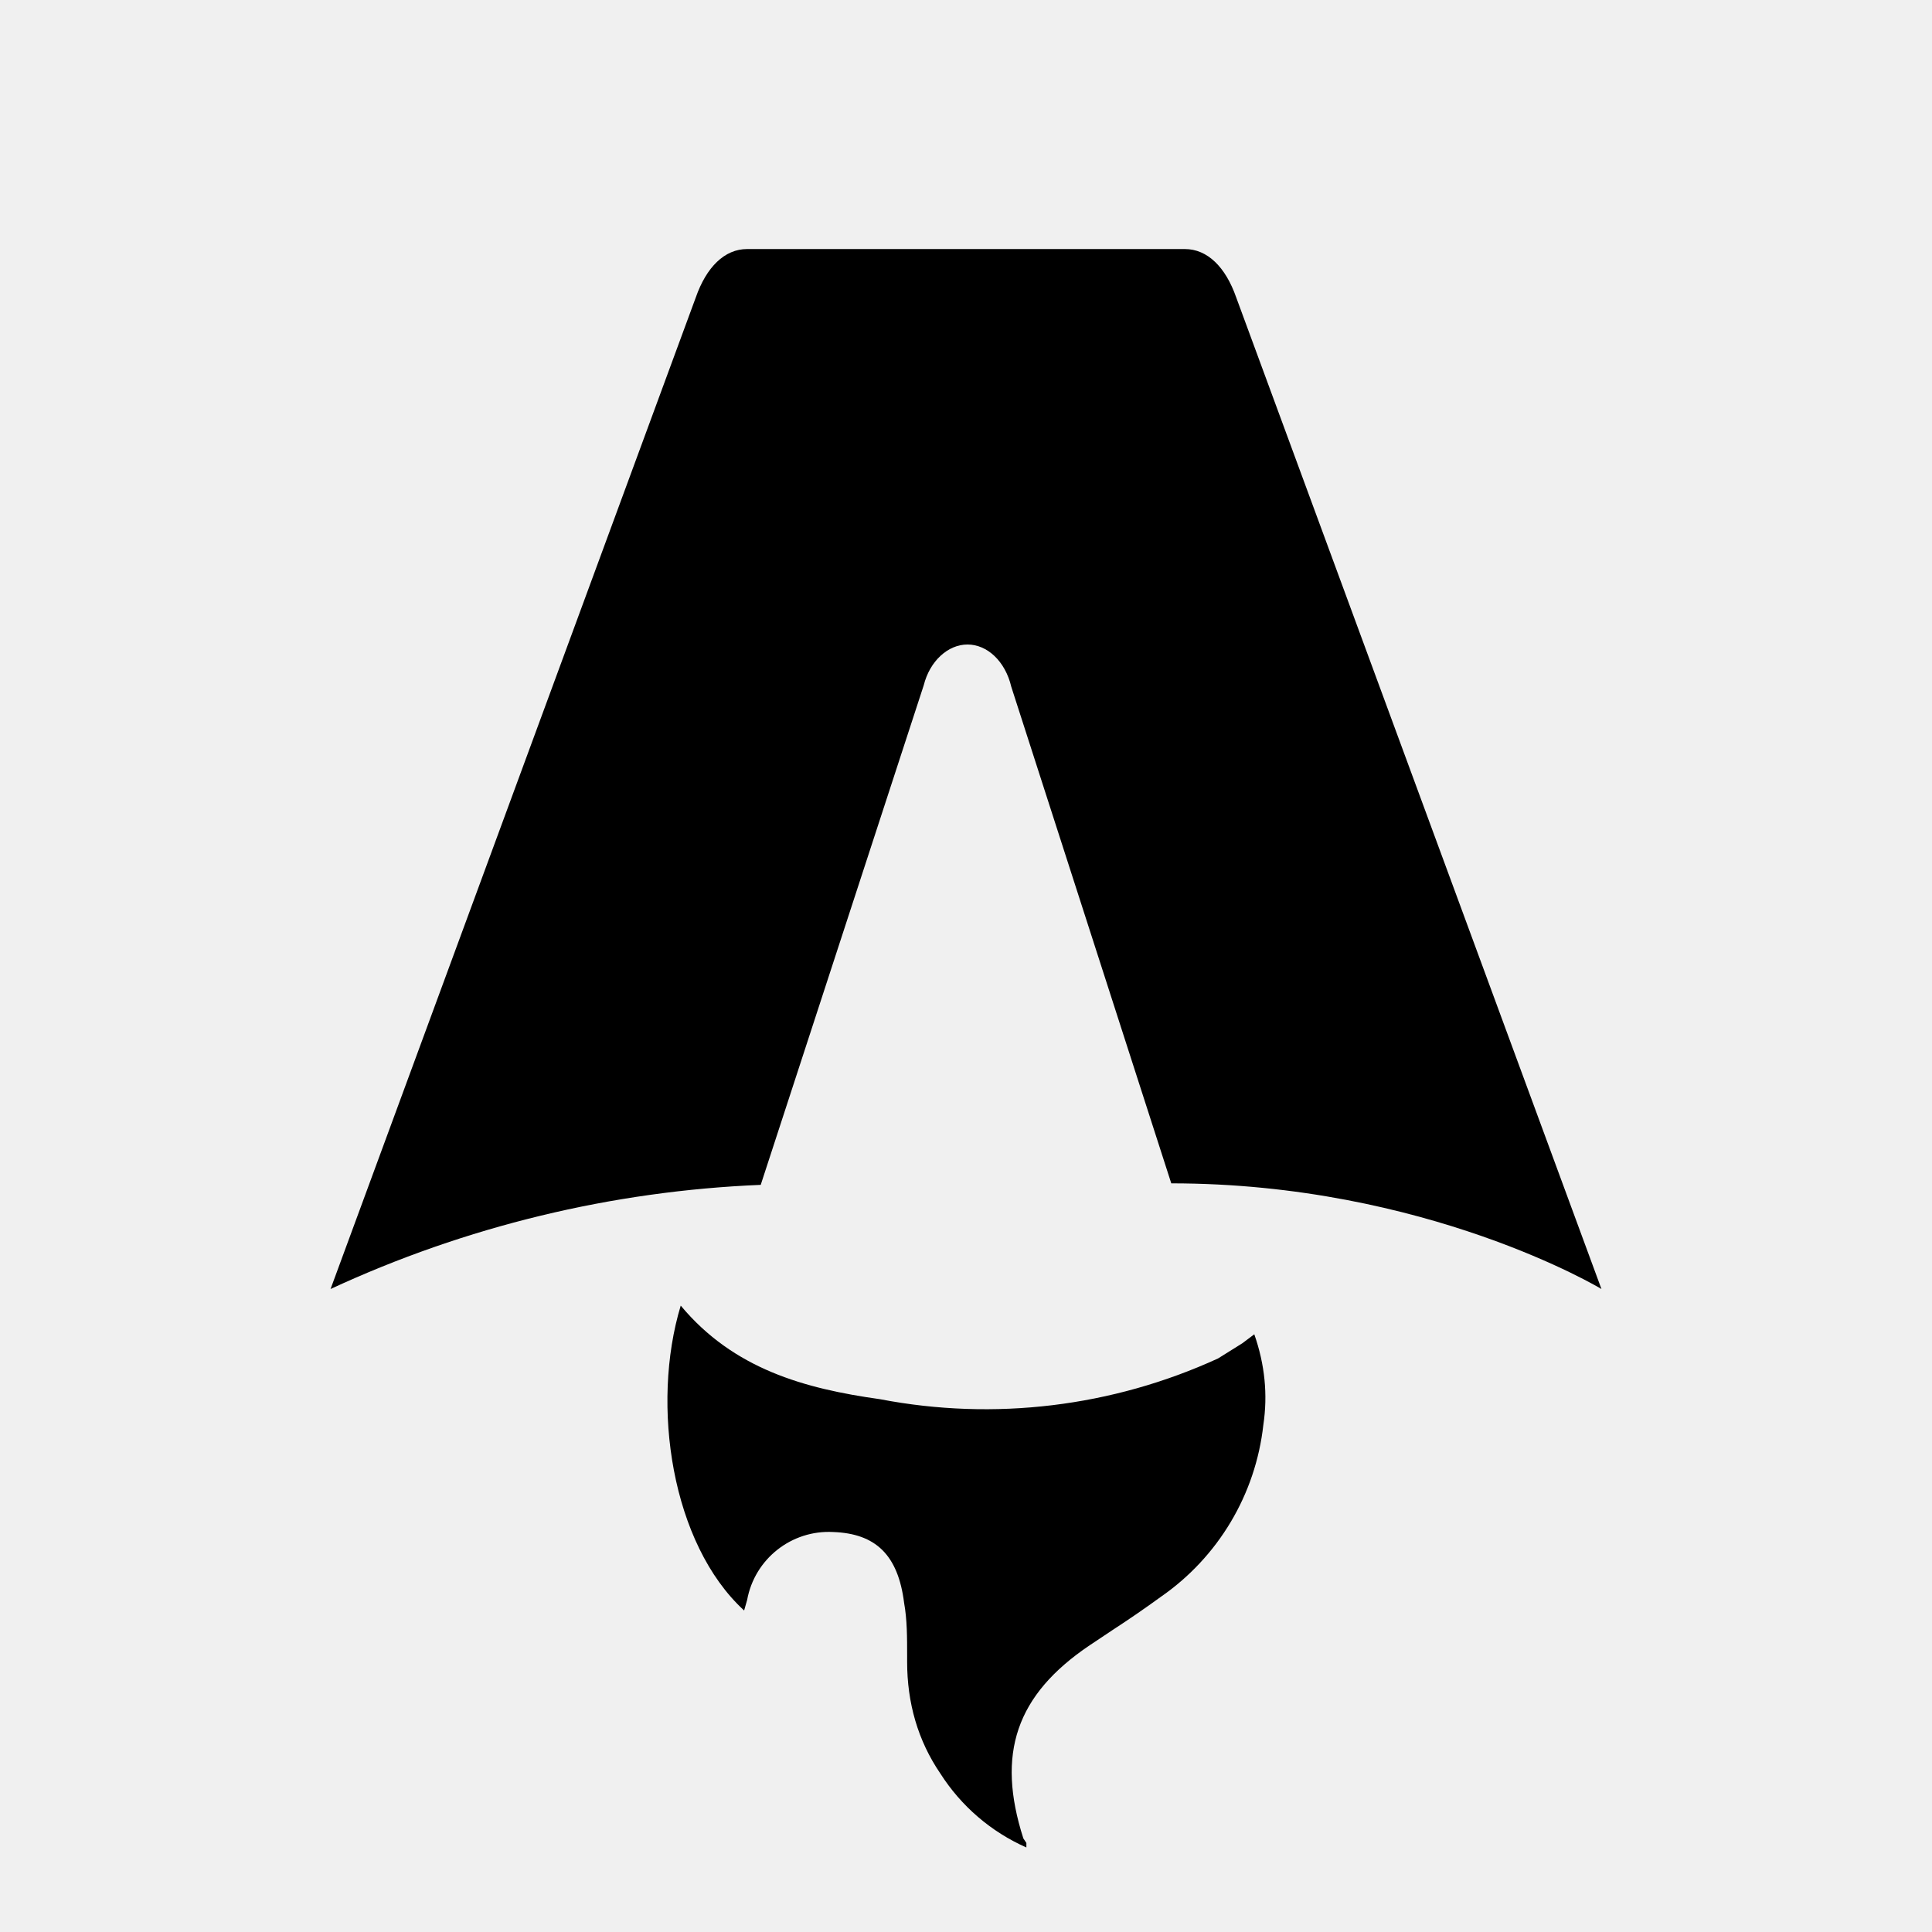
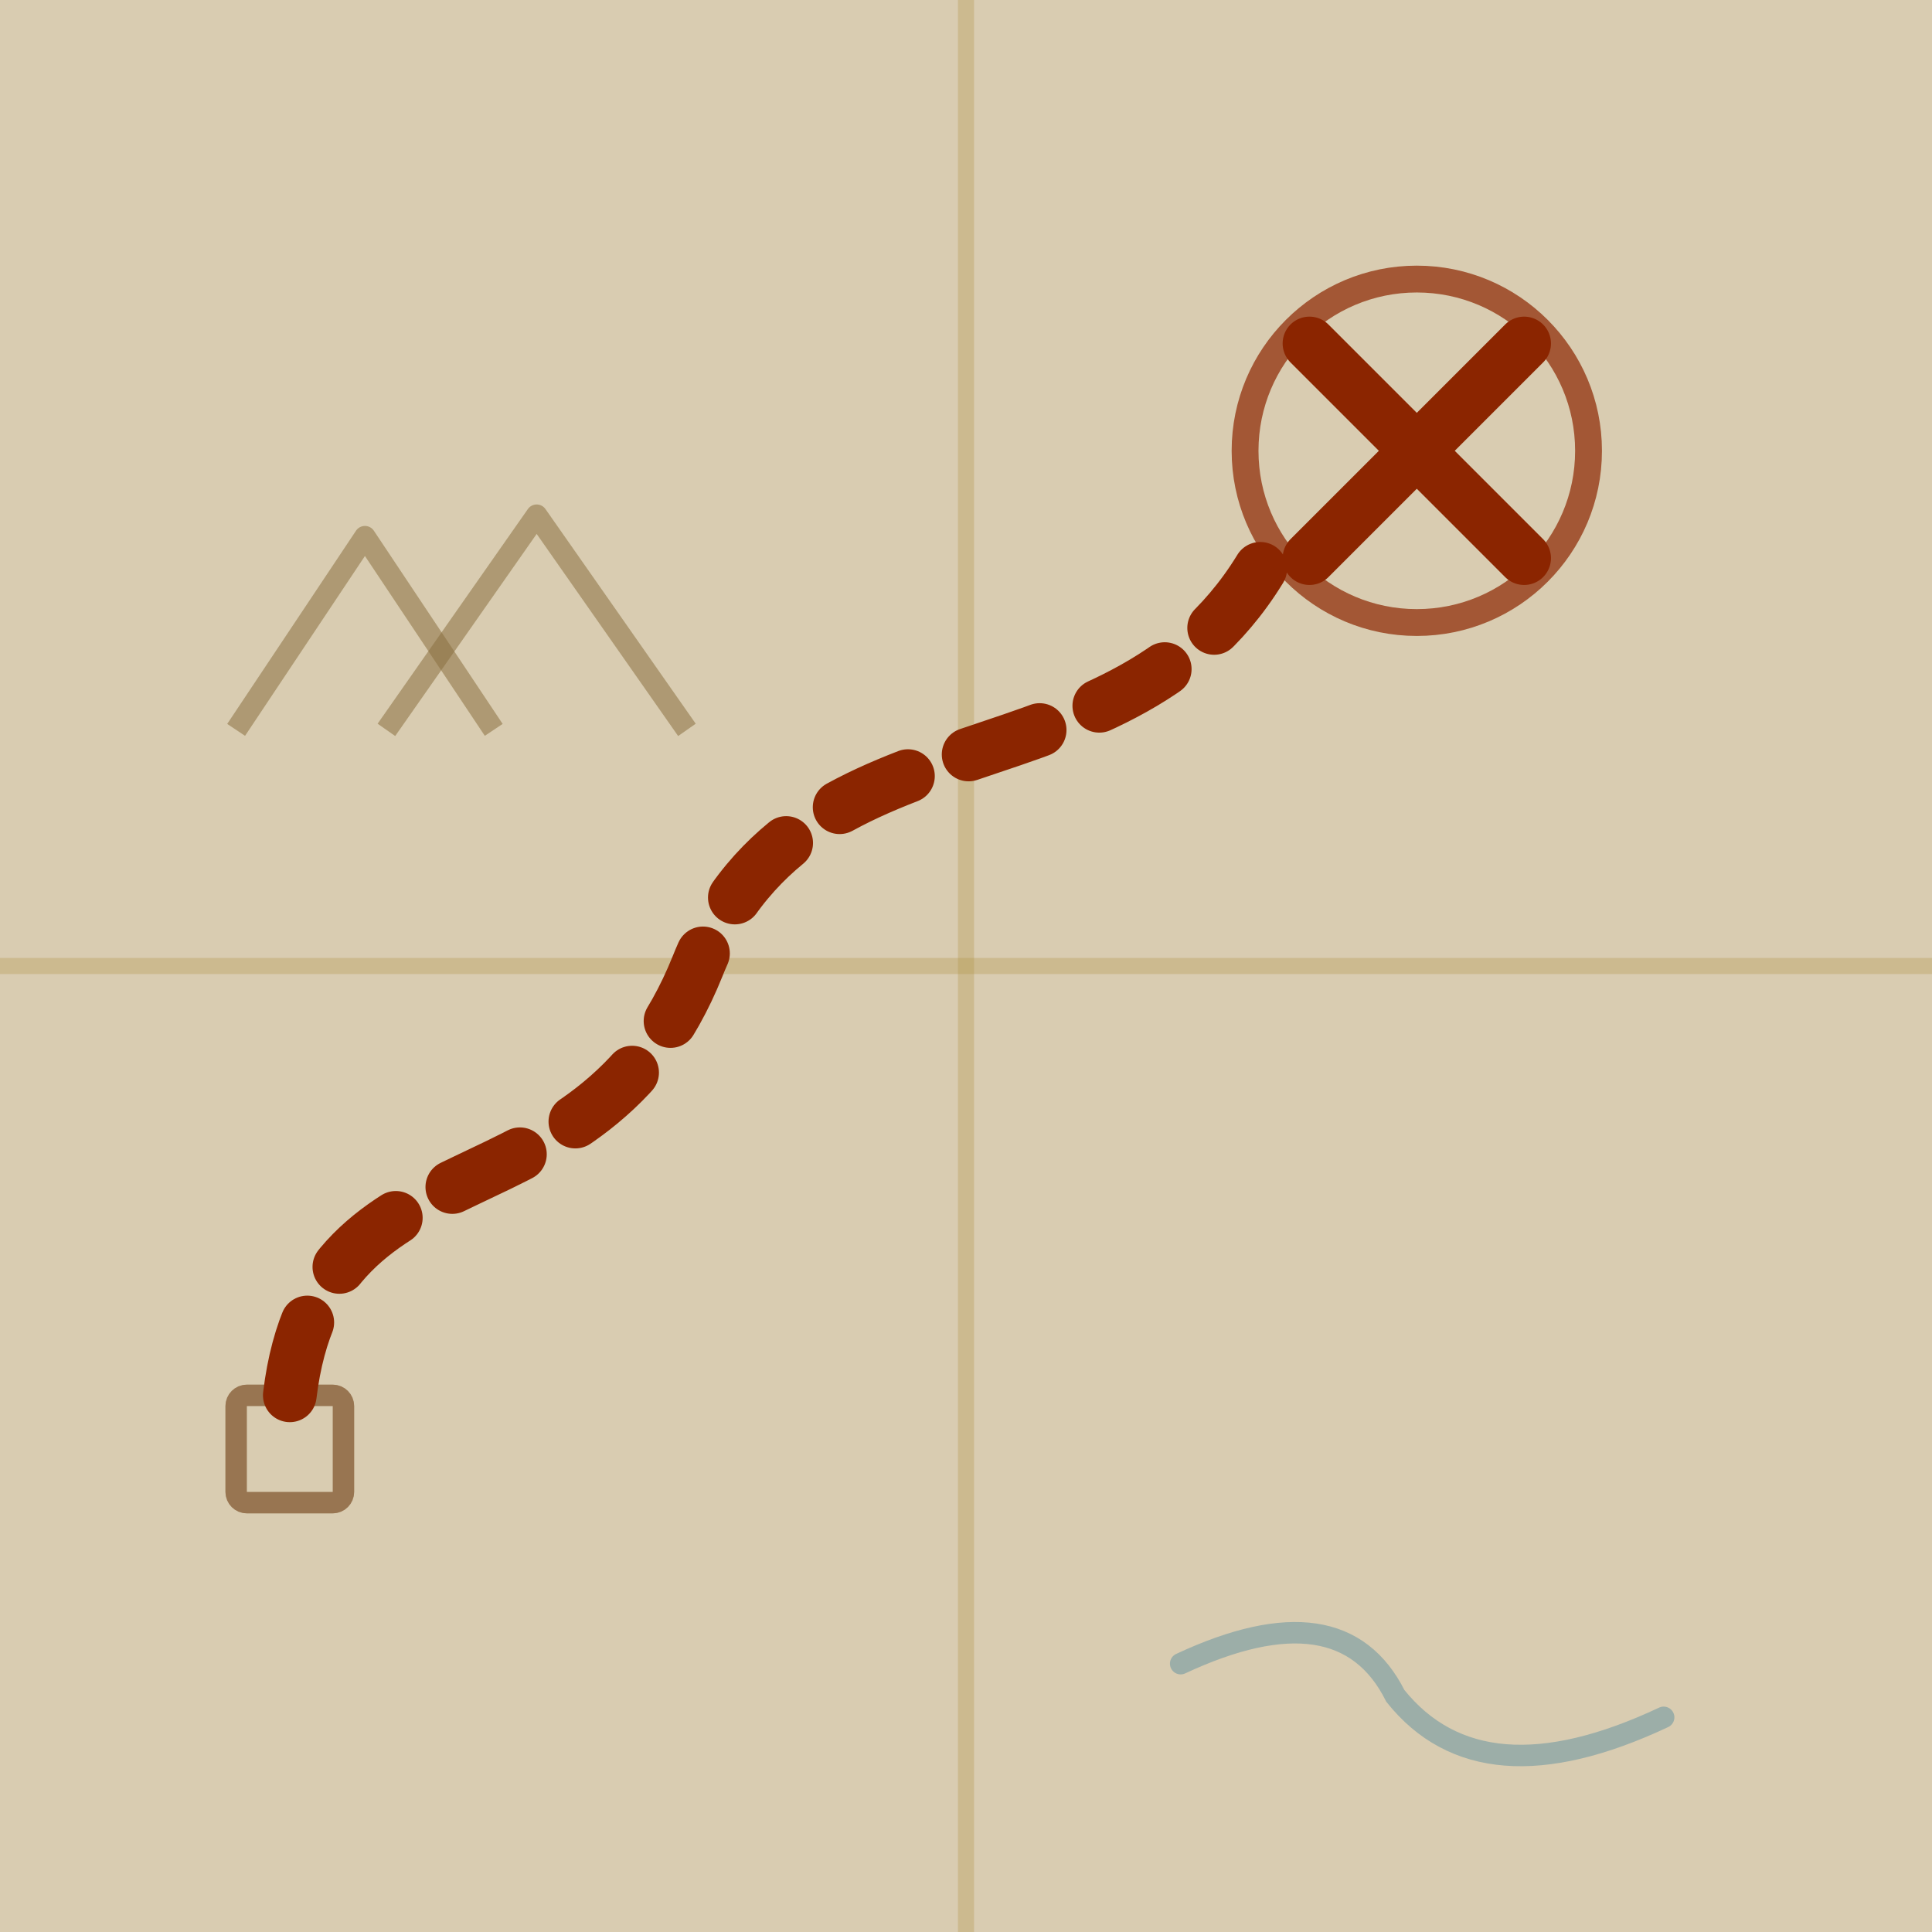
- <svg xmlns="http://www.w3.org/2000/svg" fill="none" viewBox="0 0 128 128">
-   <path d="M50.4 78.5a75.1 75.1 0 0 0-28.5 6.9l24.2-65.7c.7-2 1.9-3.2 3.4-3.2h29c1.5 0 2.7 1.2 3.4 3.2l24.2 65.7s-11.6-7-28.5-7L67 45.5c-.4-1.7-1.6-2.8-2.9-2.8-1.3 0-2.5 1.1-2.9 2.7L50.4 78.5Zm-1.1 28.2Zm-4.2-20.2c-2 6.6-.6 15.8 4.2 20.2a17.5 17.5 0 0 1 .2-.7 5.5 5.5 0 0 1 5.7-4.5c2.8.1 4.3 1.5 4.7 4.7.2 1.1.2 2.3.2 3.5v.4c0 2.7.7 5.2 2.2 7.4a13 13 0 0 0 5.7 4.9v-.3l-.2-.3c-1.8-5.6-.5-9.5 4.4-12.8l1.5-1a73 73 0 0 0 3.2-2.2 16 16 0 0 0 6.8-11.4c.3-2 .1-4-.6-6l-.8.6-1.6 1a37 37 0 0 1-22.4 2.7c-5-.7-9.7-2-13.2-6.2Z" />
-   <style>
-         path { fill: #000; }
-         @media (prefers-color-scheme: dark) {
-             path { fill: #FFF; }
-         }
-     </style>
+ <svg xmlns="http://www.w3.org/2000/svg" viewBox="0 0 180 180">
+   <rect width="180" height="180" fill="#e4d8be" />
+   <rect width="180" height="180" fill="#8a7050" opacity="0.12" />
+   <line x1="90" y1="0" x2="90" y2="180" stroke="#b09040" stroke-width="1.5" opacity="0.3" />
+   <line x1="0" y1="90" x2="180" y2="90" stroke="#b09040" stroke-width="1.5" opacity="0.3" />
+   <path d="M 22 68 L 34 50 L 46 68" stroke="#8a7040" stroke-width="2" fill="none" opacity="0.55" stroke-linejoin="round" />
+   <path d="M 36 68 L 50 48 L 64 68" stroke="#8a7040" stroke-width="2" fill="none" opacity="0.55" stroke-linejoin="round" />
+   <path d="M 110 155 Q 125 148, 130 158 Q 138 168, 155 160" stroke="#6090a0" stroke-width="2" fill="none" opacity="0.5" stroke-linecap="round" />
+   <rect x="22" y="130" width="10" height="10" rx="1" stroke="#7c5028" stroke-width="2" fill="none" opacity="0.7" />
+   <path d="M 27 130 C 30 105, 55 115, 65 90 C 75 65, 105 75, 118 52" stroke="#8b2500" stroke-width="5" stroke-dasharray="7,6" fill="none" stroke-linecap="round" />
+   <circle cx="132" cy="42" r="16" stroke="#8b2500" stroke-width="2.5" fill="none" opacity="0.7" />
+   <line x1="122" y1="32" x2="142" y2="52" stroke="#8b2500" stroke-width="5" stroke-linecap="round" />
+   <line x1="142" y1="32" x2="122" y2="52" stroke="#8b2500" stroke-width="5" stroke-linecap="round" />
</svg>
